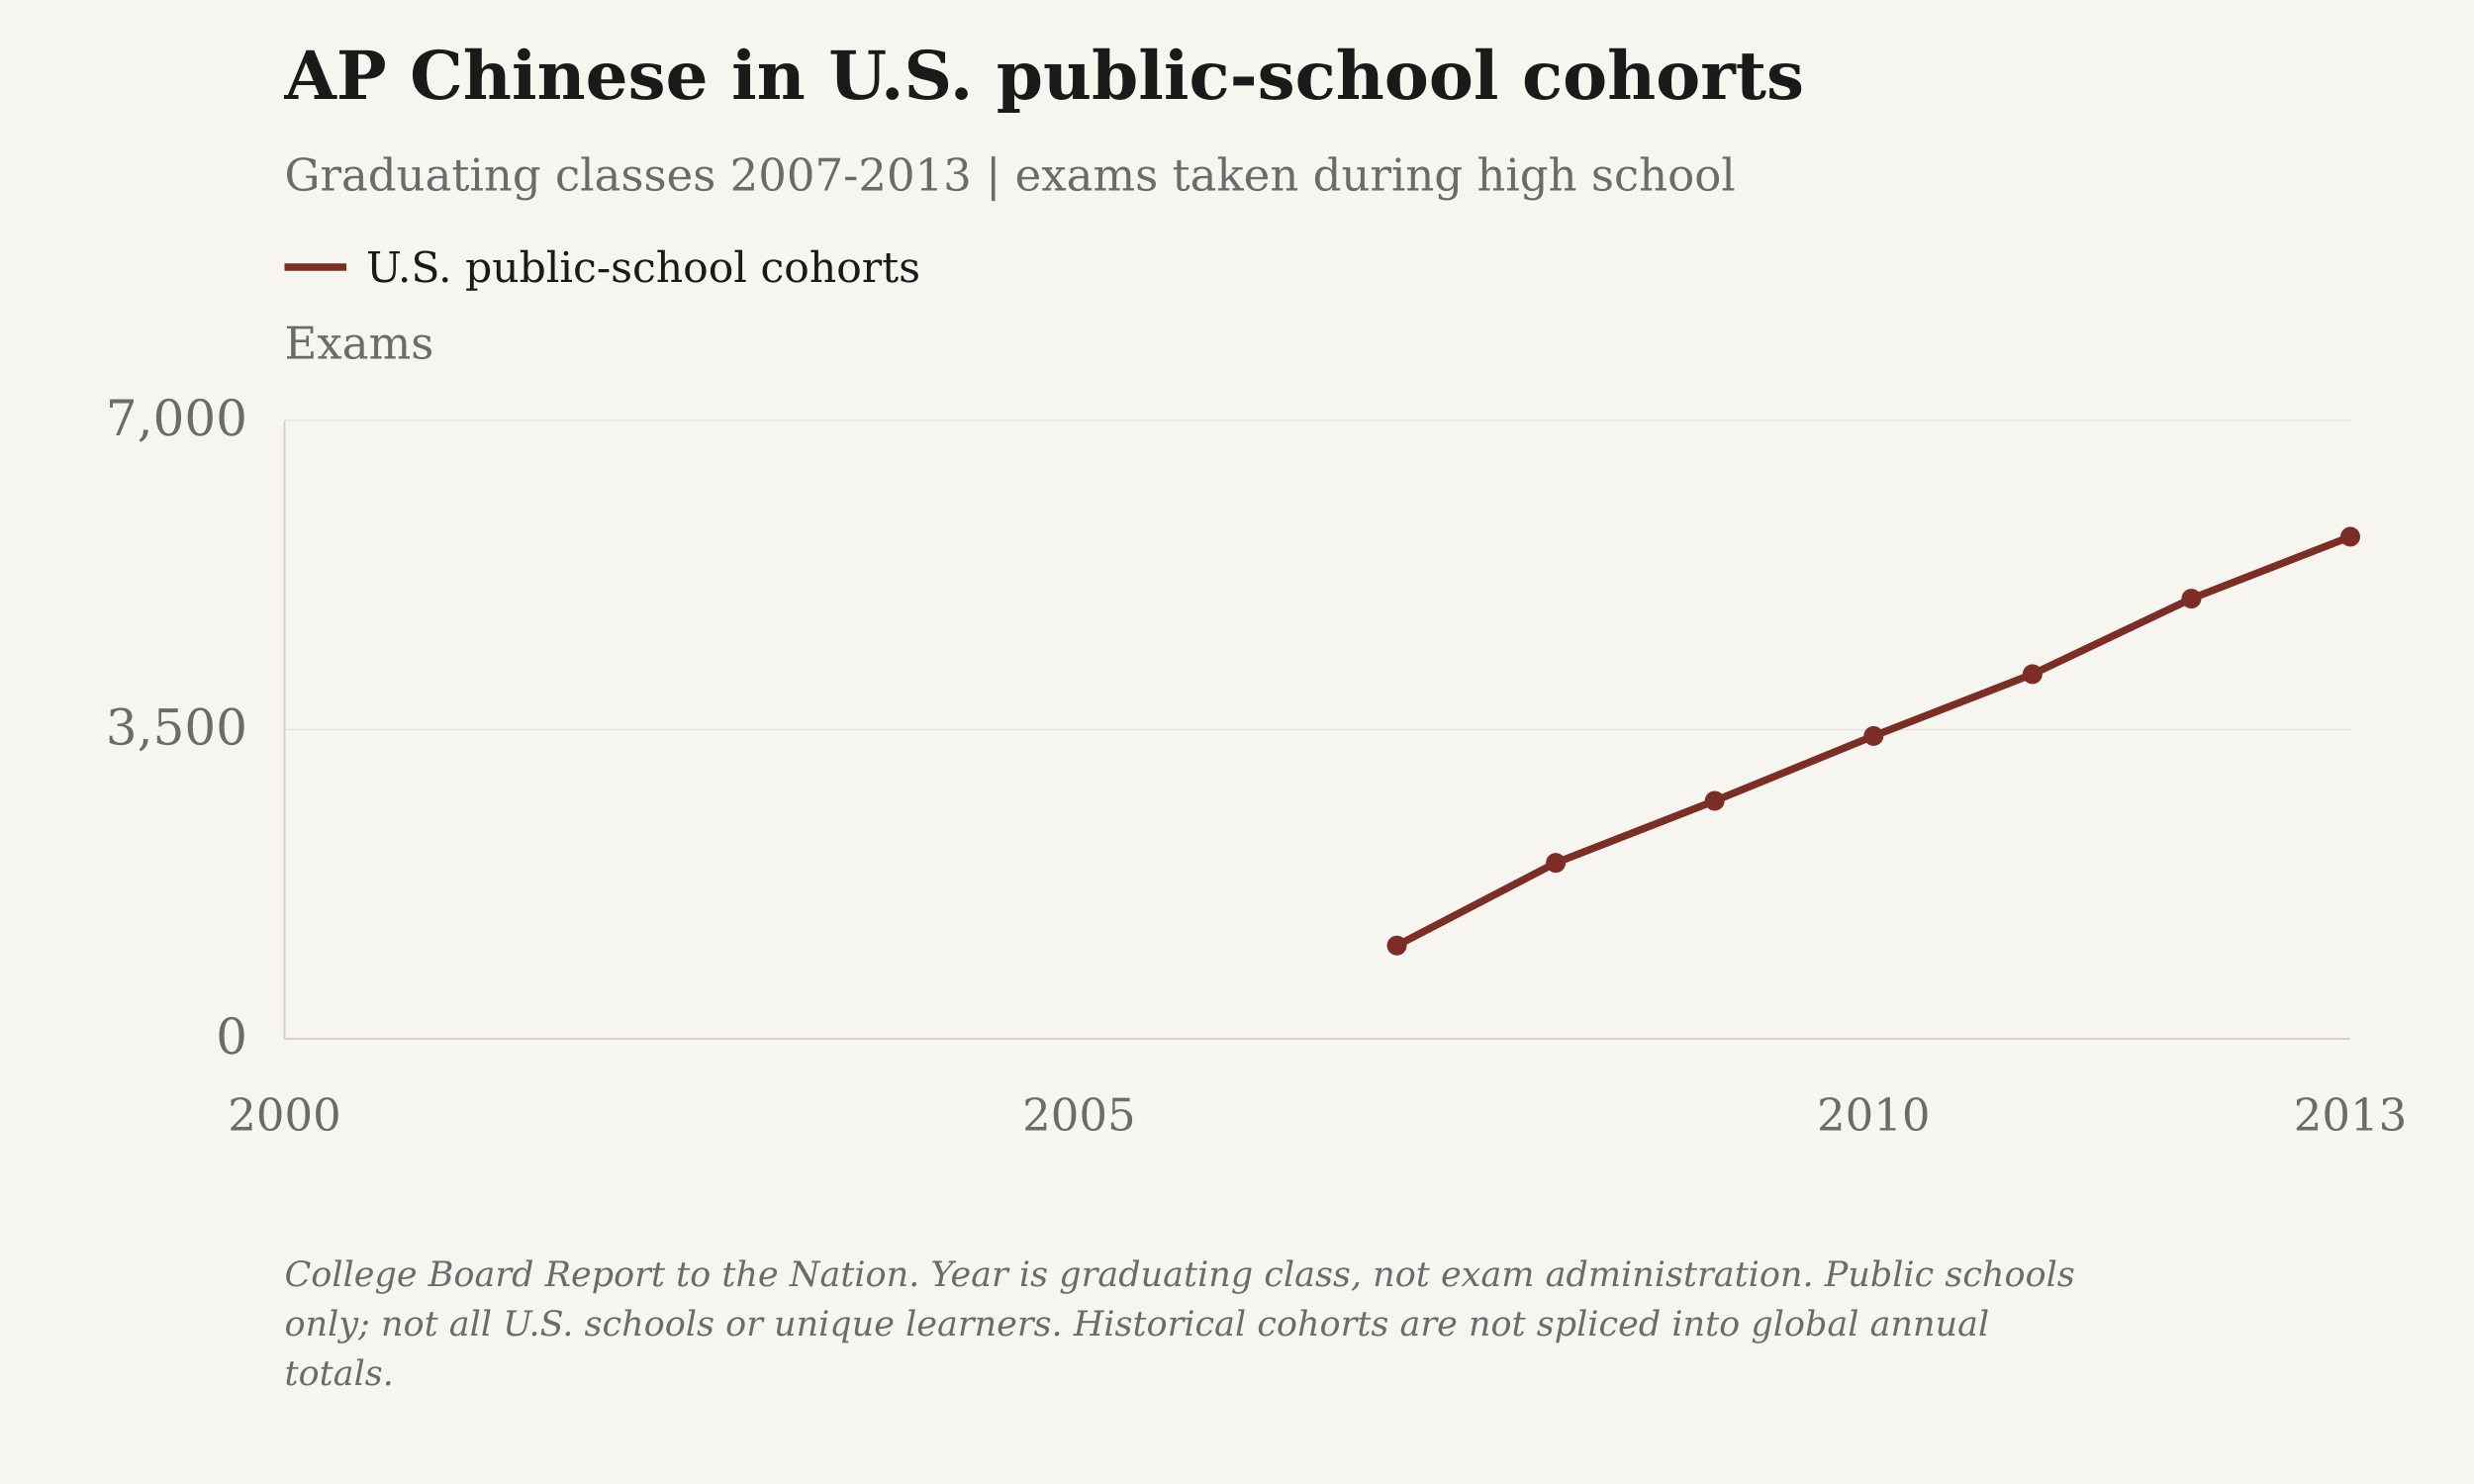
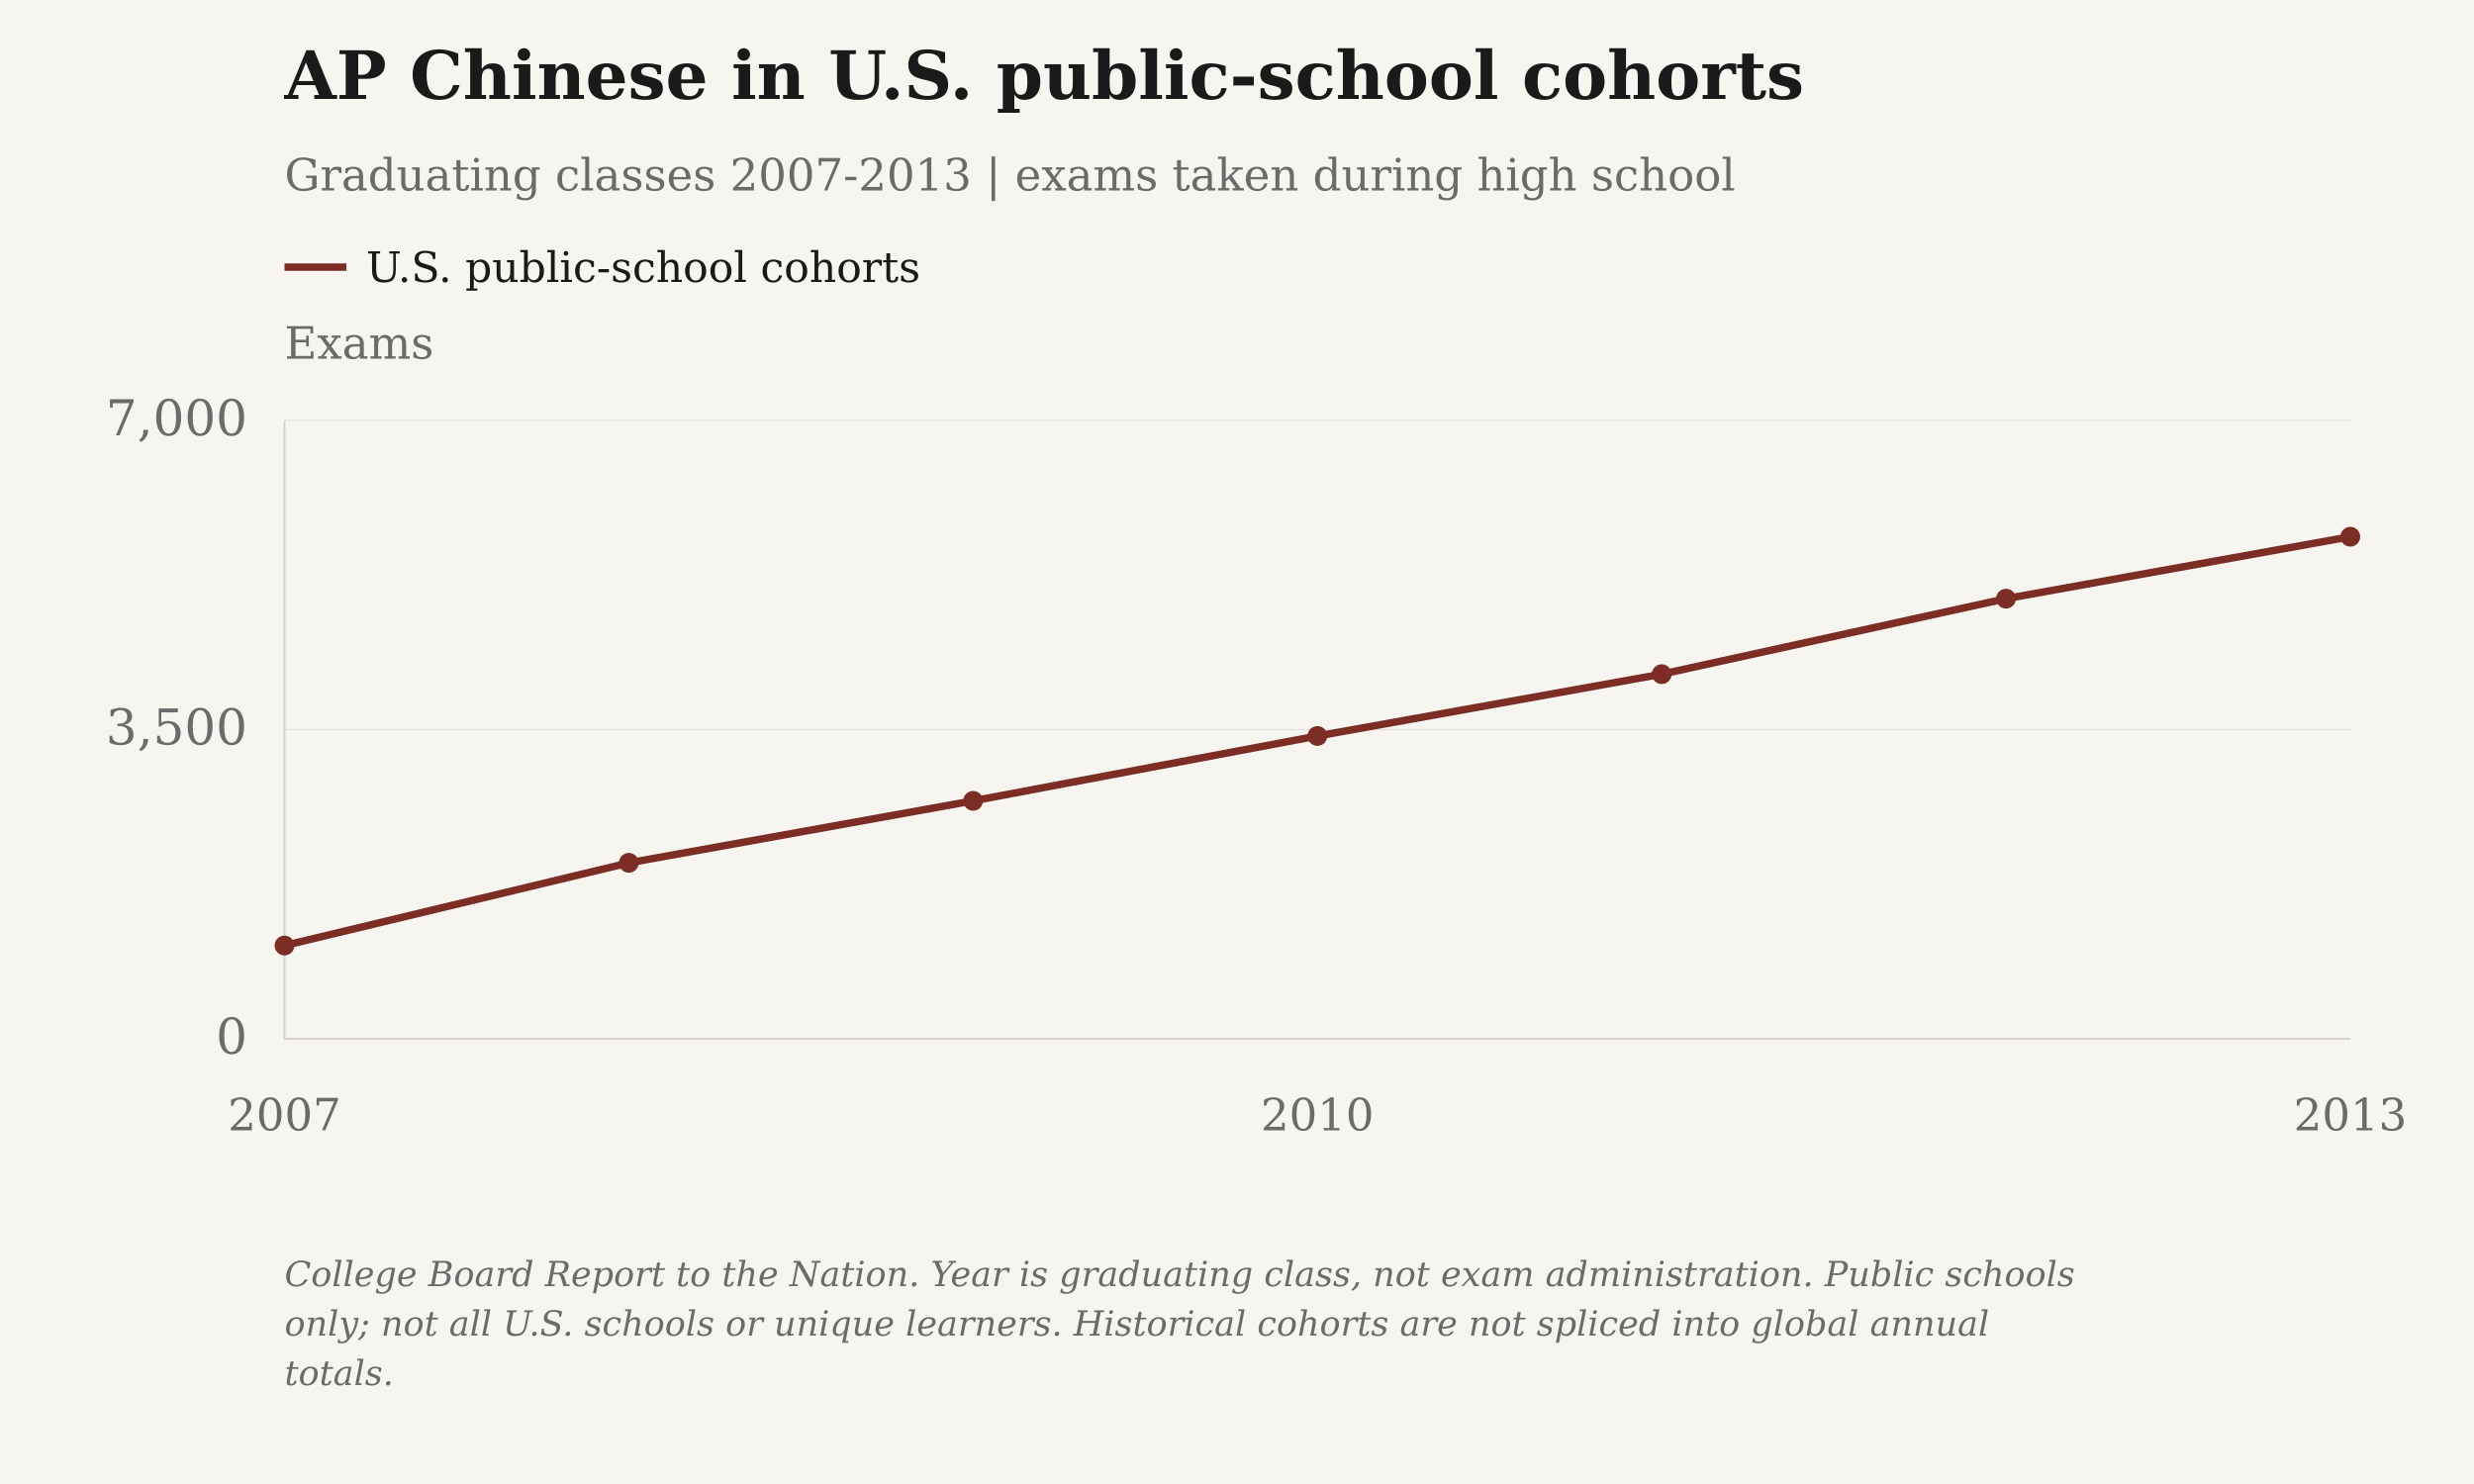
<svg xmlns="http://www.w3.org/2000/svg" viewBox="0 0 1000 600" role="img" aria-label="AP Chinese in U.S. public-school cohorts">
  <rect class="chart-background" width="1000" height="600" fill="#F7F5F0" />
  <g font-family="DejaVu Serif, Georgia, 'Times New Roman', serif" font-size="20" fill="#6B6B6B">
    <text x="115" y="40" font-size="27" font-weight="bold" fill="#1A1A1A">AP Chinese in U.S. public-school cohorts</text>
    <text x="115" y="77" font-size="18">Graduating classes 2007-2013 | exams taken during high school</text>
    <text class="axis-unit" x="115" y="145" font-size="18">Exams</text>
    <path d="M115 108h25" stroke="#7B2D26" stroke-width="3" />
    <text class="legend-label" x="148" y="114" font-size="17" fill="#1A1A1A">U.S. public-school cohorts</text>
    <path d="M115 420.00H950" stroke="#D6D3CC" stroke-opacity=".6" stroke-width=".5" />
    <text x="100" y="426.00" text-anchor="end">0</text>
    <path d="M115 295.00H950" stroke="#D6D3CC" stroke-opacity=".6" stroke-width=".5" />
    <text x="100" y="301.00" text-anchor="end">3,500</text>
    <path d="M115 170.00H950" stroke="#D6D3CC" stroke-opacity=".6" stroke-width=".5" />
    <text x="100" y="176.00" text-anchor="end">7,000</text>
    <path d="M115 170V420H950" stroke="#D6D3CC" stroke-width=".8" fill="none" />
-     <text class="year-tick" x="115.00" y="457" text-anchor="middle" font-size="18">2000</text>
-     <text class="year-tick" x="436.15" y="457" text-anchor="middle" font-size="18">2005</text>
-     <text class="year-tick" x="757.31" y="457" text-anchor="middle" font-size="18">2010</text>
+     <text class="year-tick" x="115.00" y="457" text-anchor="middle" font-size="18">2007</text>
+     <text class="year-tick" x="532.50" y="457" text-anchor="middle" font-size="18">2010</text>
    <text class="year-tick" x="950.00" y="457" text-anchor="middle" font-size="18">2013</text>
-     <path class="data-line" data-series-id="ap_cohort:us_public" d="M564.62,382.29 L628.85,348.86 L693.08,323.79 L757.31,297.57 L821.54,272.57 L885.77,242.04 L950.00,217.00" stroke="#7B2D26" stroke-width="3" fill="none" />
-     <circle class="language-point" data-series-id="ap_cohort:us_public" data-year="2007" data-value="1056" cx="564.62" cy="382.29" r="4" fill="#7B2D26" />
-     <circle class="language-point" data-series-id="ap_cohort:us_public" data-year="2008" data-value="1992" cx="628.85" cy="348.86" r="4" fill="#7B2D26" />
-     <circle class="language-point" data-series-id="ap_cohort:us_public" data-year="2009" data-value="2694" cx="693.08" cy="323.79" r="4" fill="#7B2D26" />
-     <circle class="language-point" data-series-id="ap_cohort:us_public" data-year="2010" data-value="3428" cx="757.31" cy="297.57" r="4" fill="#7B2D26" />
-     <circle class="language-point" data-series-id="ap_cohort:us_public" data-year="2011" data-value="4128" cx="821.54" cy="272.57" r="4" fill="#7B2D26" />
-     <circle class="language-point" data-series-id="ap_cohort:us_public" data-year="2012" data-value="4983" cx="885.77" cy="242.04" r="4" fill="#7B2D26" />
+     <path class="data-line" data-series-id="ap_cohort:us_public" d="M115.00,382.29 L254.17,348.86 L393.33,323.79 L532.50,297.57 L671.67,272.57 L810.83,242.04 L950.00,217.00" stroke="#7B2D26" stroke-width="3" fill="none" />
+     <circle class="language-point" data-series-id="ap_cohort:us_public" data-year="2007" data-value="1056" cx="115.00" cy="382.29" r="4" fill="#7B2D26" />
+     <circle class="language-point" data-series-id="ap_cohort:us_public" data-year="2008" data-value="1992" cx="254.17" cy="348.86" r="4" fill="#7B2D26" />
+     <circle class="language-point" data-series-id="ap_cohort:us_public" data-year="2009" data-value="2694" cx="393.33" cy="323.79" r="4" fill="#7B2D26" />
+     <circle class="language-point" data-series-id="ap_cohort:us_public" data-year="2010" data-value="3428" cx="532.50" cy="297.57" r="4" fill="#7B2D26" />
+     <circle class="language-point" data-series-id="ap_cohort:us_public" data-year="2011" data-value="4128" cx="671.67" cy="272.57" r="4" fill="#7B2D26" />
+     <circle class="language-point" data-series-id="ap_cohort:us_public" data-year="2012" data-value="4983" cx="810.83" cy="242.04" r="4" fill="#7B2D26" />
    <circle class="language-point" data-series-id="ap_cohort:us_public" data-year="2013" data-value="5684" cx="950.00" cy="217.00" r="4" fill="#7B2D26" />
    <text class="figure-source" x="115" y="520" font-size="14" font-style="italic">College Board Report to the Nation. Year is graduating class, not exam administration. Public schools</text>
    <text class="figure-source" x="115" y="540" font-size="14" font-style="italic">only; not all U.S. schools or unique learners. Historical cohorts are not spliced into global annual</text>
    <text class="figure-source" x="115" y="560" font-size="14" font-style="italic">totals.</text>
  </g>
</svg>
